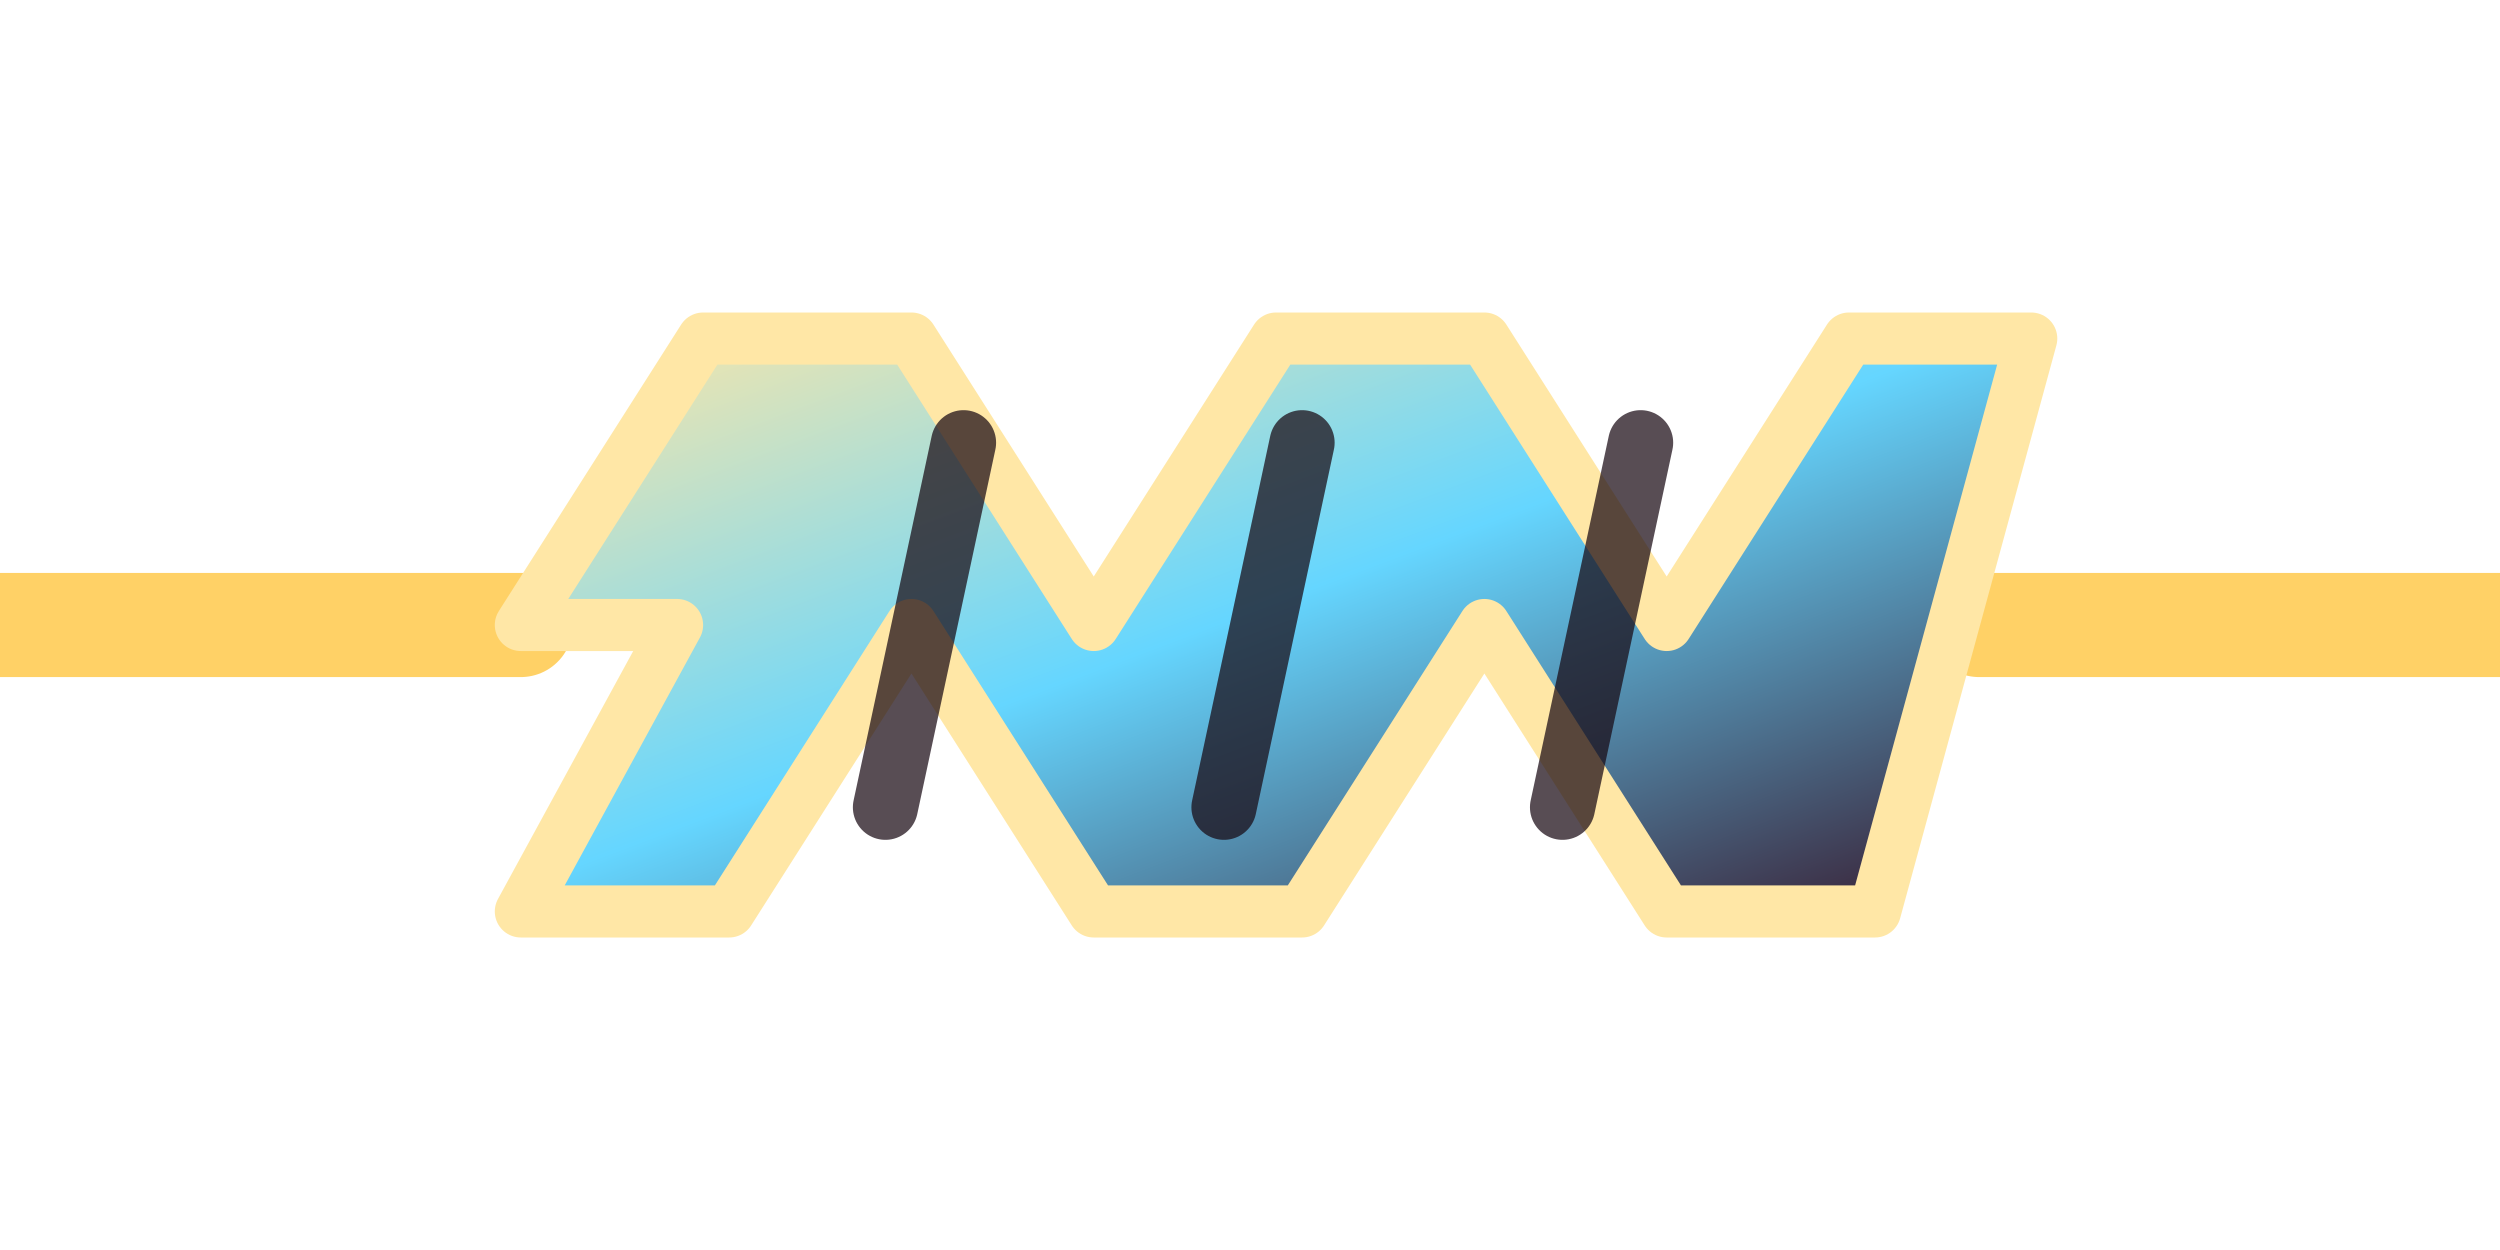
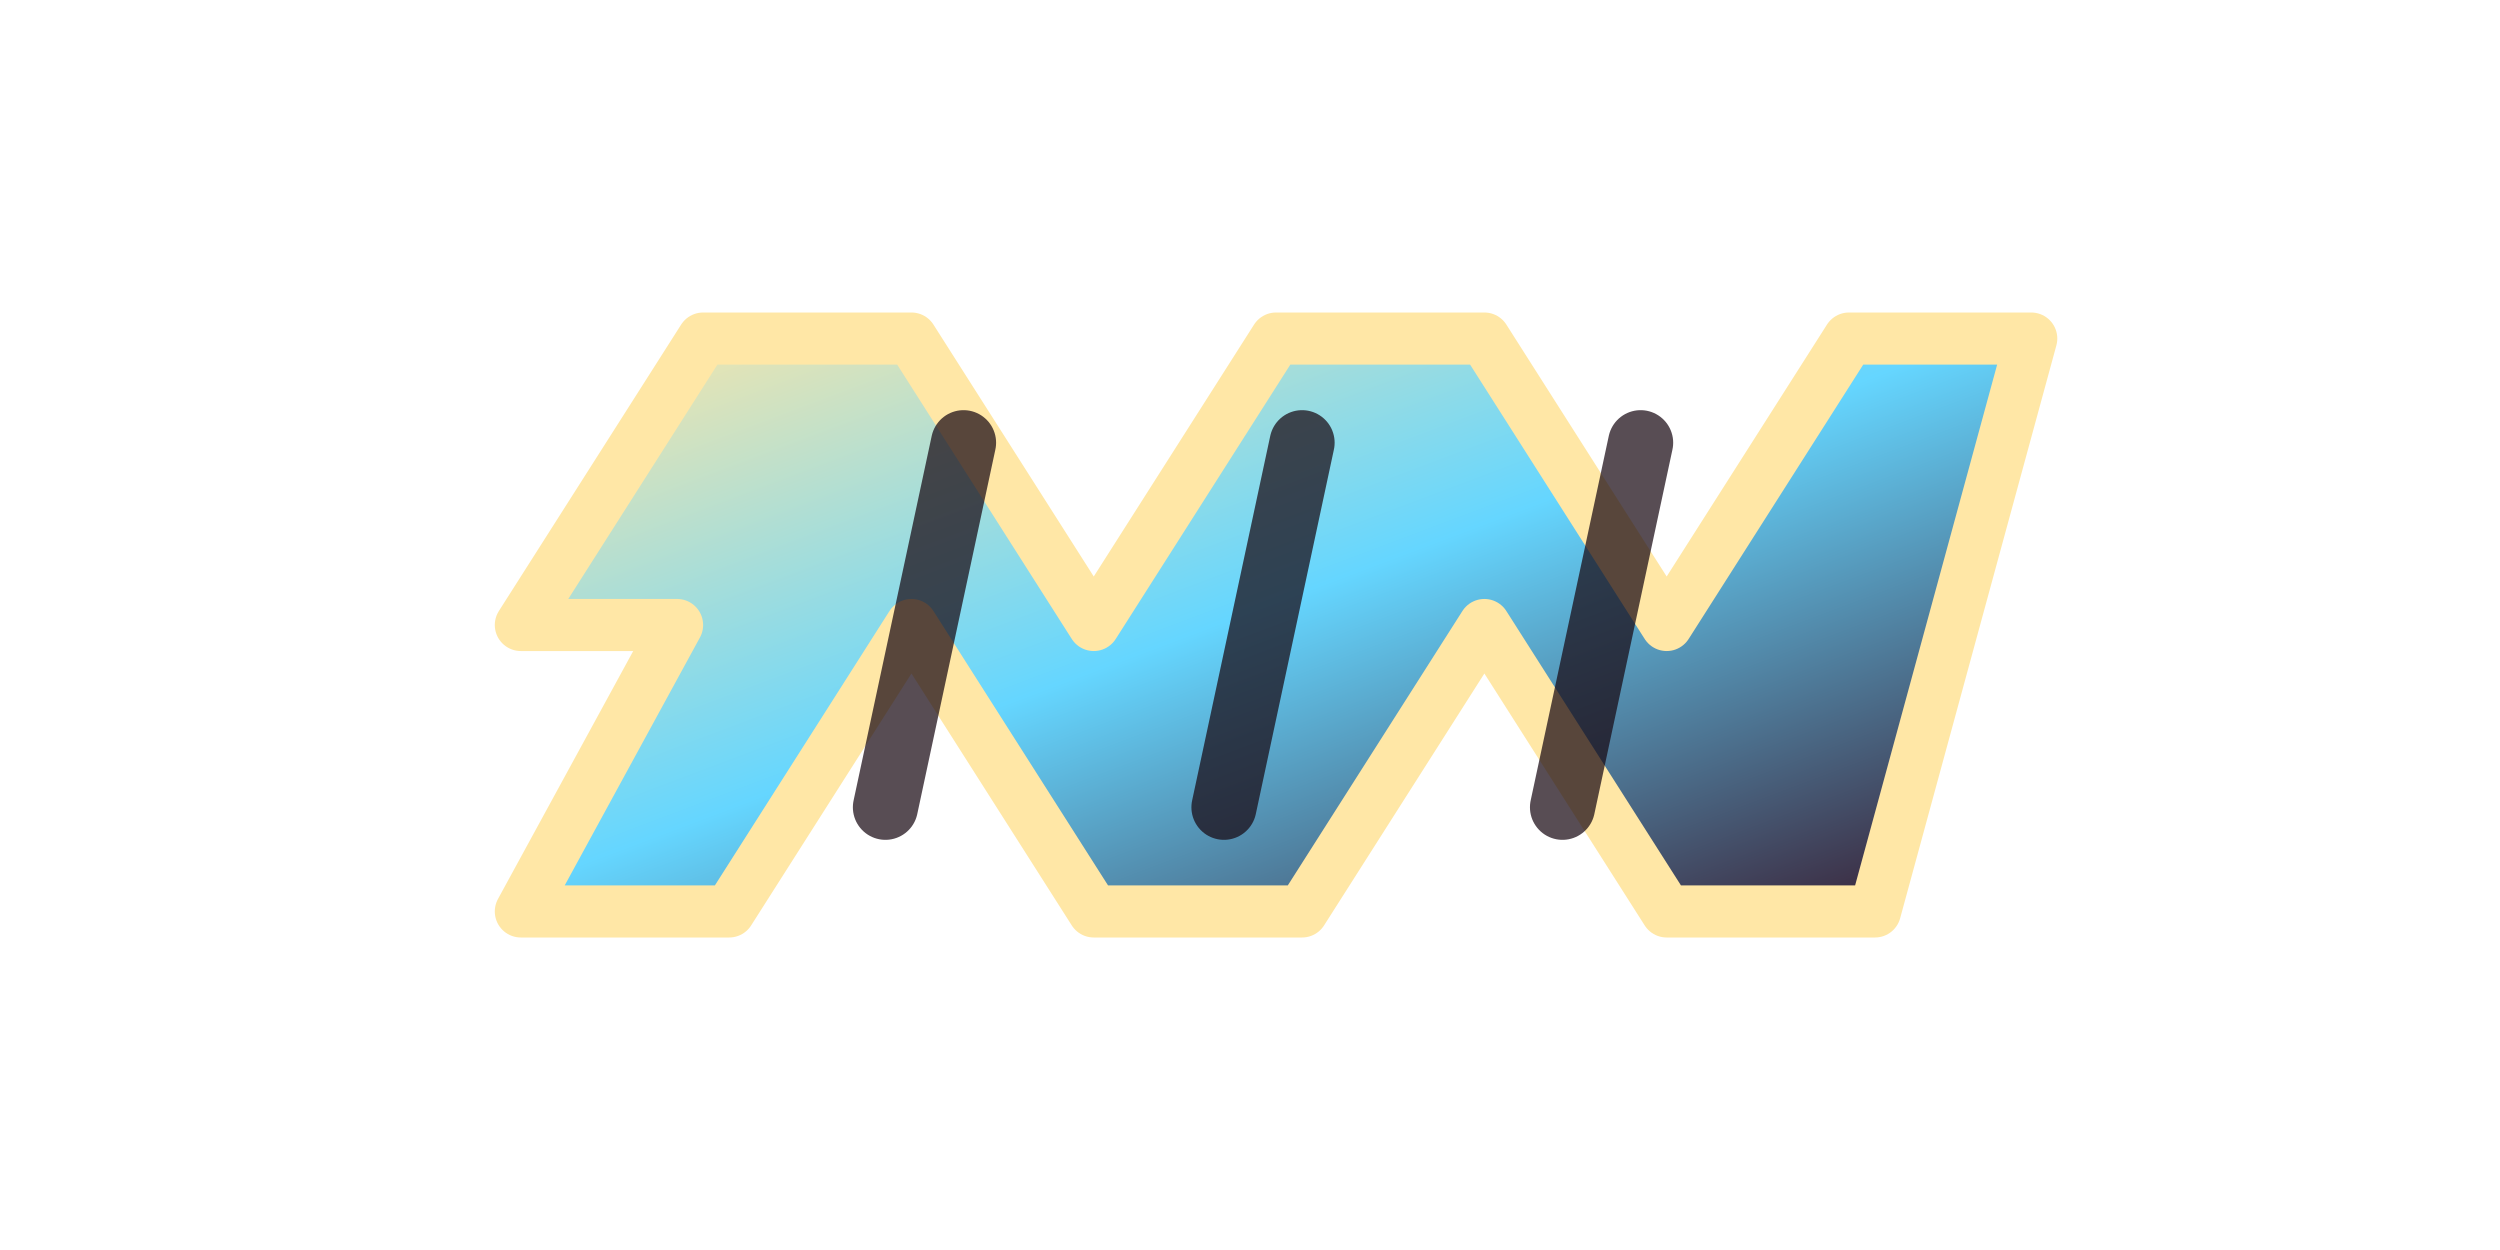
- <svg xmlns="http://www.w3.org/2000/svg" viewBox="0 0 96 48" role="img" aria-label="Resistor" data-component-shape="resistor" data-terminal-left="0 24" data-terminal-right="96 24">
+ <svg xmlns="http://www.w3.org/2000/svg" viewBox="0 0 96 48" role="img" aria-label="Resistor" data-component-shape="resistor" data-terminal-left="20 24" data-terminal-right="76 24">
  <defs>
    <linearGradient id="spr-brick-basic-blue-sunset-normal-body" x1="0" y1="0" x2="1" y2="1">
      <stop offset="0" stop-color="#ffe7a6" />
      <stop offset="0.48" stop-color="#65d6ff" />
      <stop offset="1" stop-color="#351225" />
    </linearGradient>
    <radialGradient id="spr-brick-basic-blue-sunset-normal-glow" cx="50%" cy="50%" r="60%">
      <stop offset="0" stop-color="#ffe7a6" stop-opacity="0.55" />
      <stop offset="1" stop-color="#65d6ff" stop-opacity="0" />
    </radialGradient>
  </defs>
-   <path d="M0 24H20M76 24H96" fill="none" stroke="#ffd166" stroke-width="4" stroke-linecap="round" />
  <path d="M20 24L27 13H35L42 24L49 13H57L64 24L71 13H78L72 35H64L57 24L50 35H42L35 24L28 35H20L26 24Z" fill="url(#spr-brick-basic-blue-sunset-normal-body)" stroke="#ffe7a6" stroke-width="2" stroke-linejoin="round" />
  <path d="M37 17L34 31M50 17L47 31M63 17L60 31" fill="none" stroke="#170812" stroke-width="2.5" stroke-linecap="round" opacity="0.72" />
</svg>
